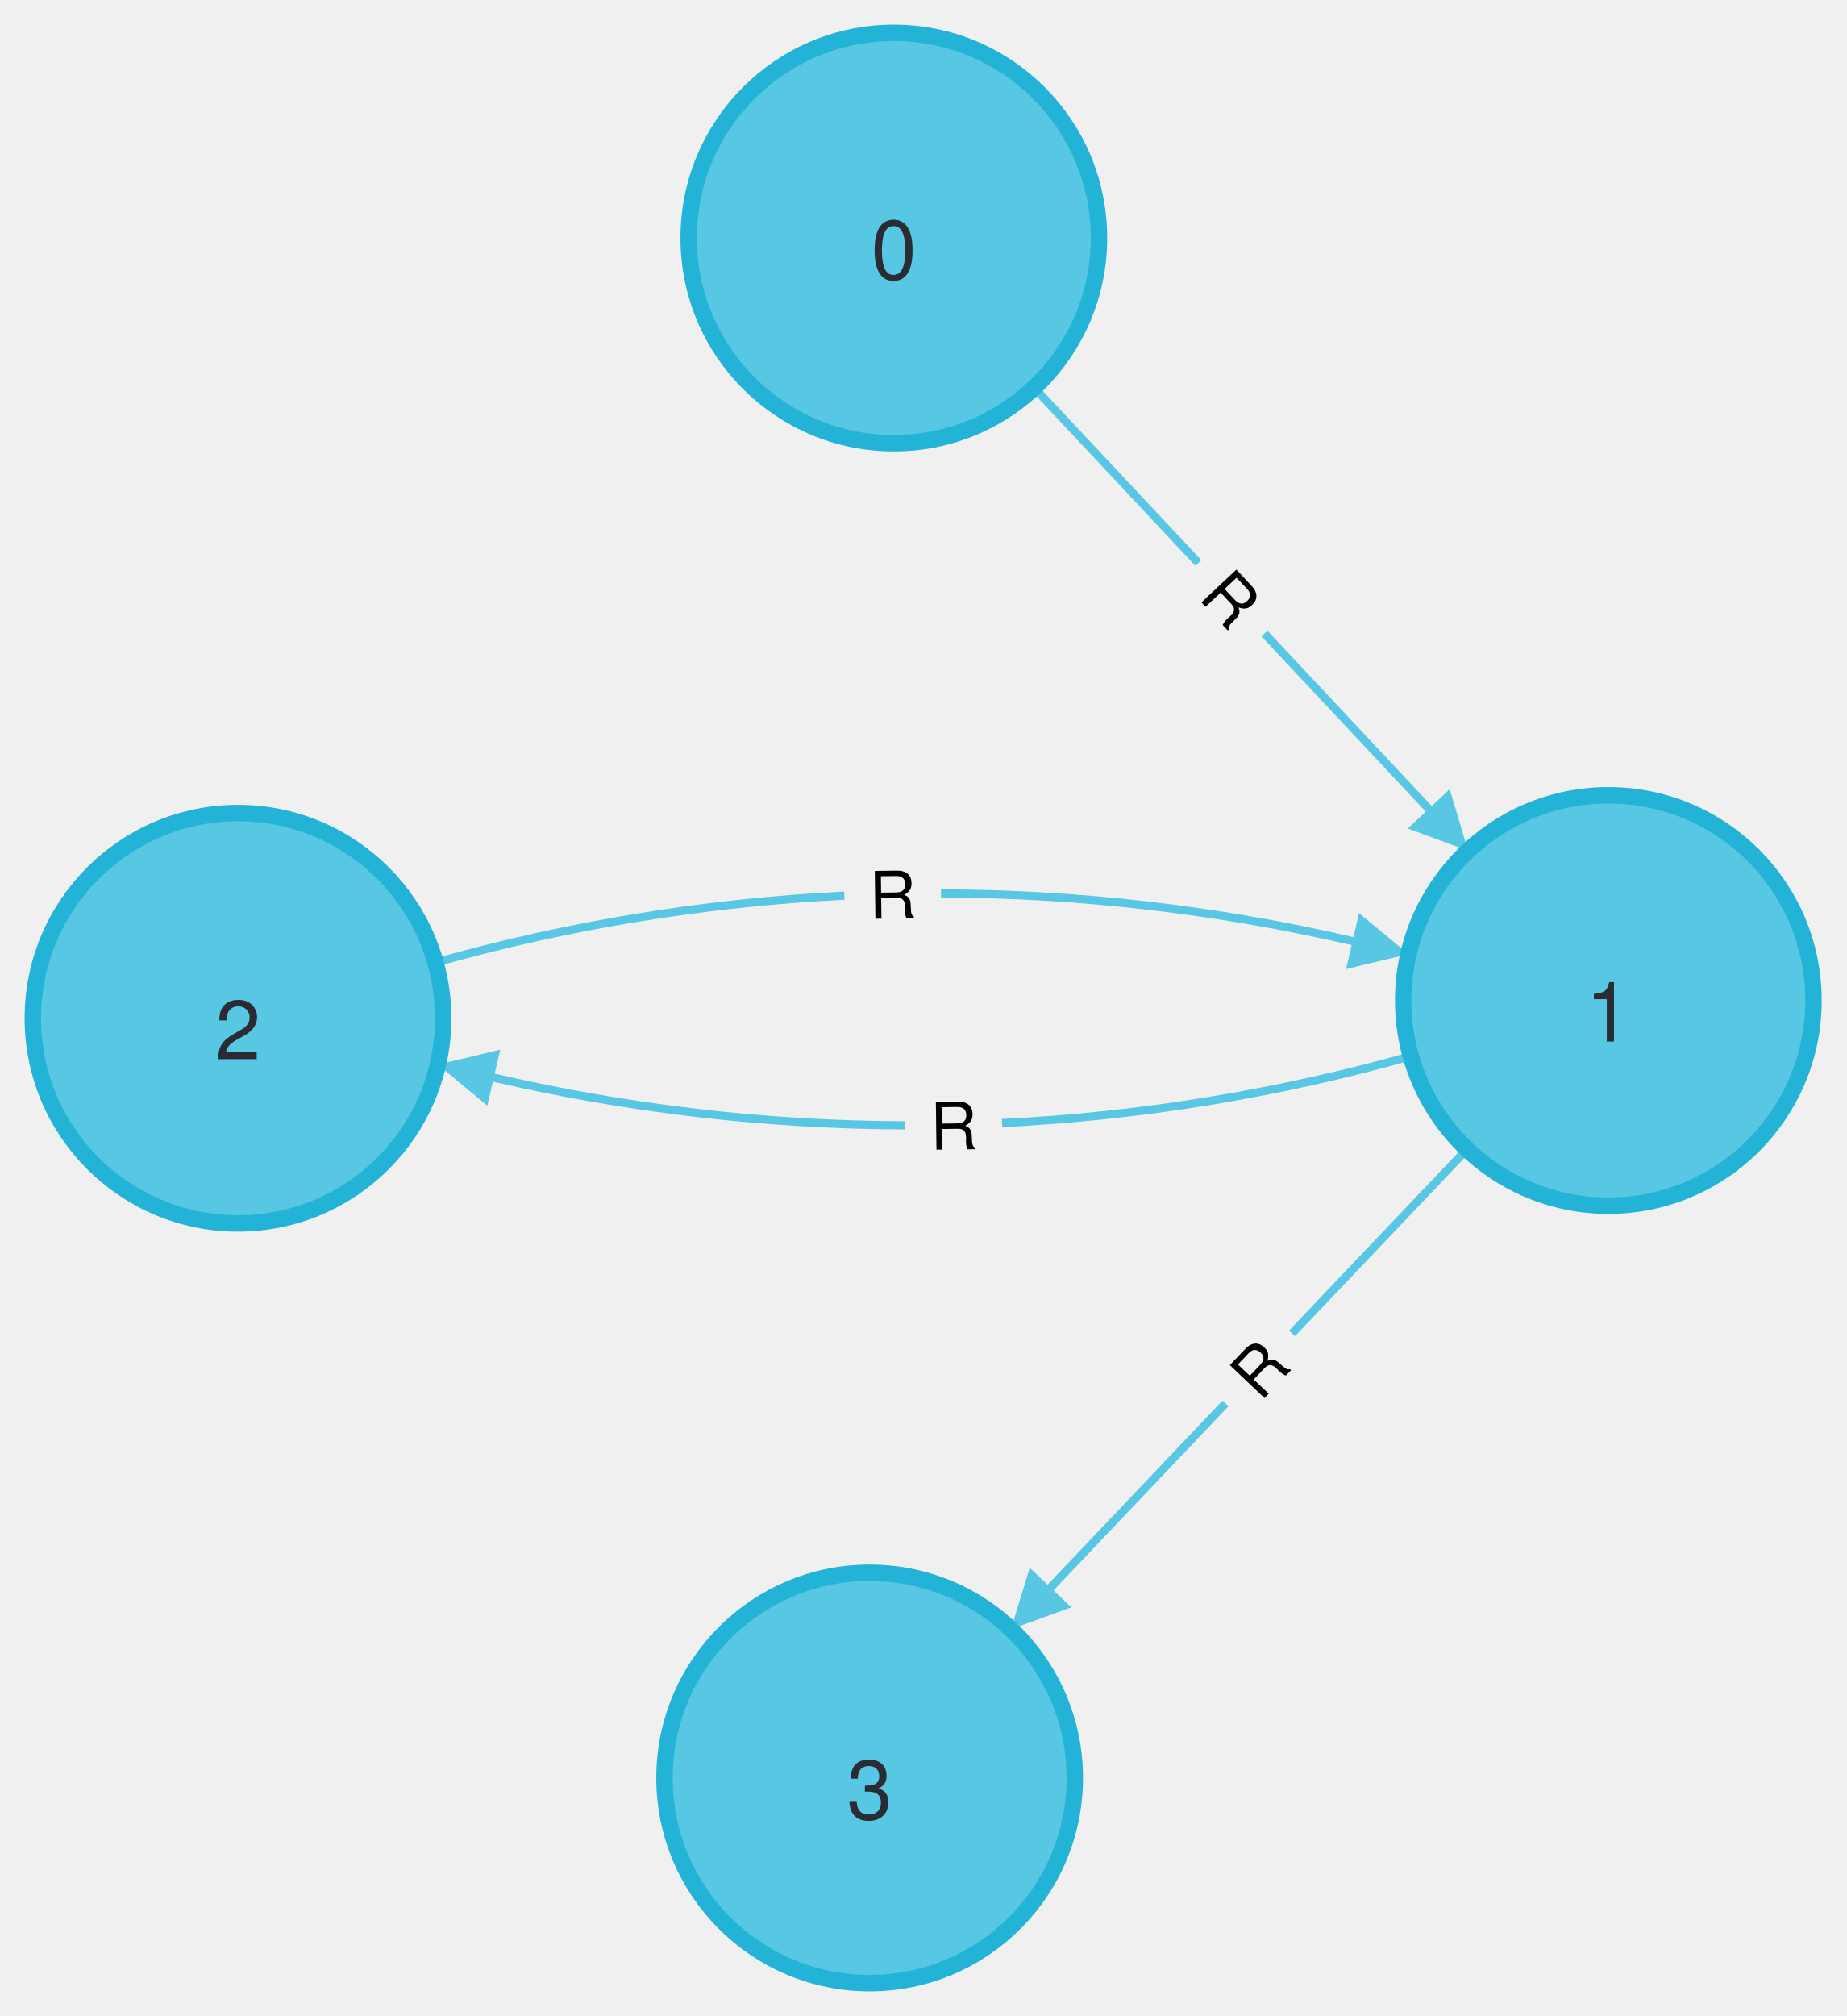
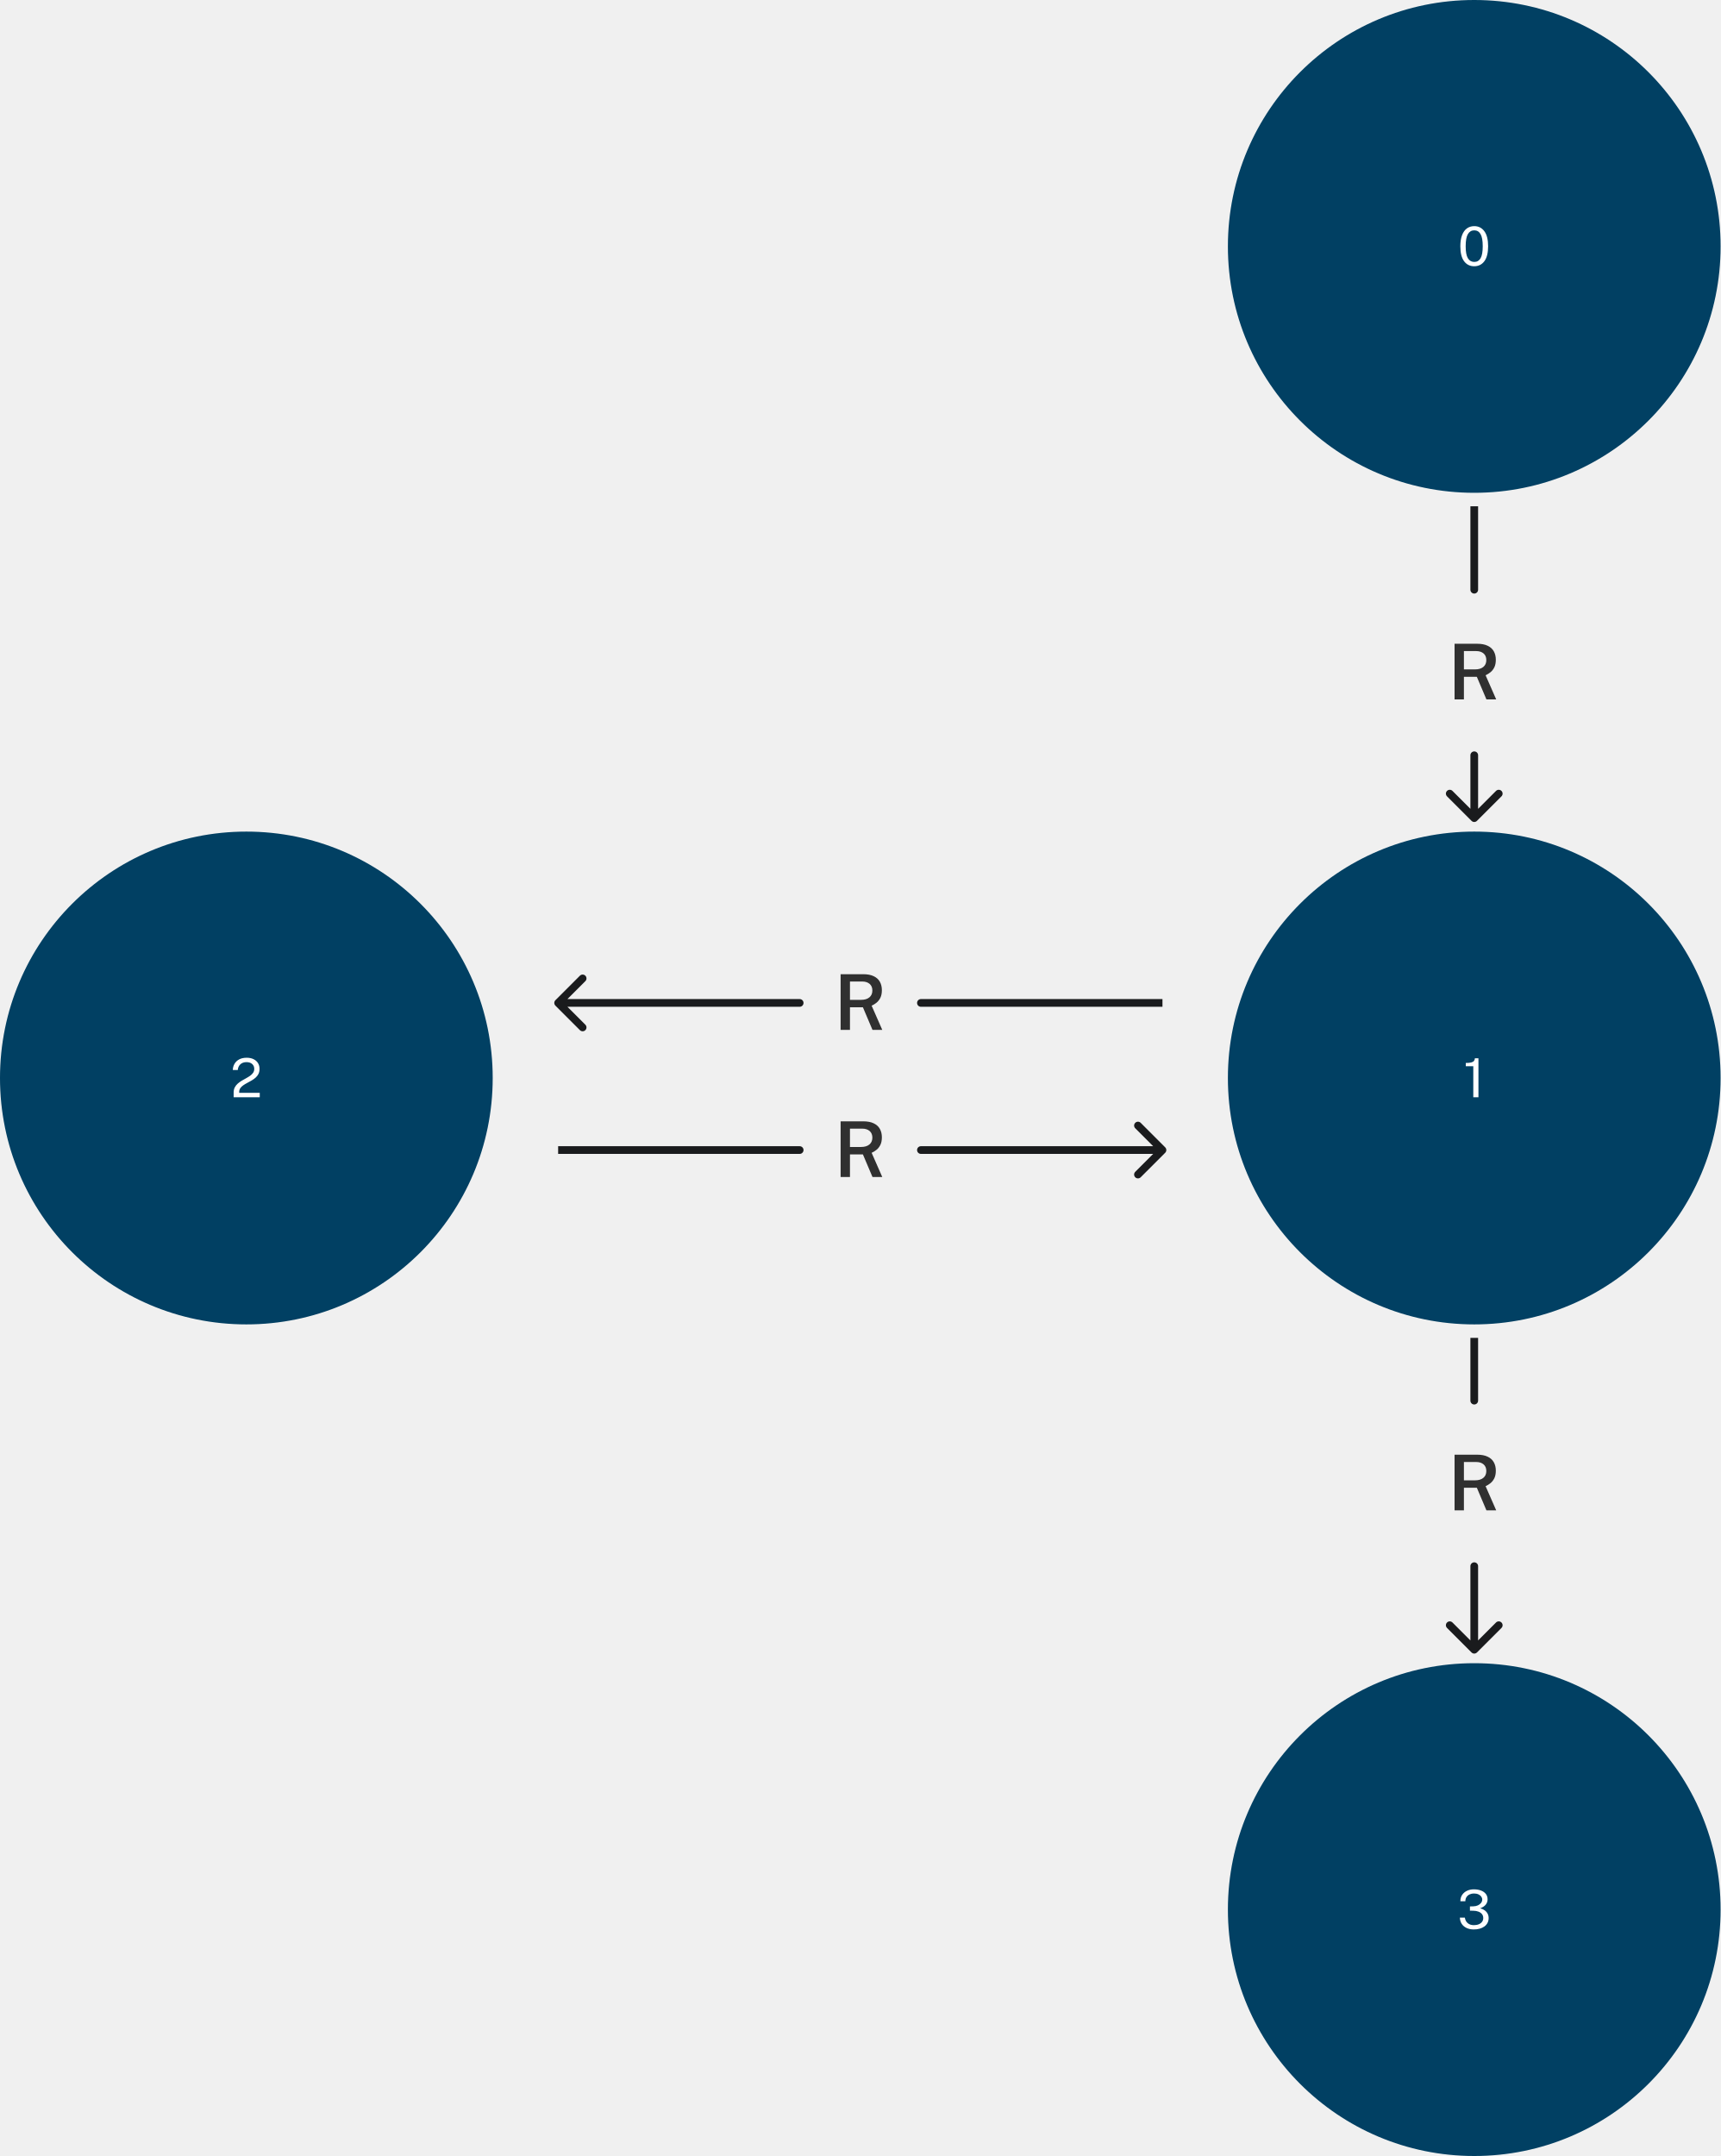
- <svg xmlns="http://www.w3.org/2000/svg" width="224.99" height="245.605" viewBox="-81.967 -98.91 224.99 245.605">
-   <g class="layer relationships">
-     <g class="relationship" transform="translate(26.9537 -69.90972) rotate(406.8516)">
-       <path class="b-outline" fill="#57C7E3" stroke="none" d="M 25 0.5 L 54.268 0.5 L 54.268 -0.5 L 25 -0.5 Z M 66.046 0.5 L 95.314 0.5 L 95.314 3.5 L 102.314 0 L 95.314 -3.5 L 95.314 -0.5 L 66.046 -0.5 Z" />
-       <text text-anchor="middle" pointer-events="none" font-size="8px" fill="#000000" x="60.157" y="3" font-family="Helvetica Neue, Helvetica, Arial, sans-serif">R</text>
-     </g>
-     <g class="relationship" transform="translate(114.0228 22.97687) rotate(539.2573)">
-       <path class="b-outline" fill="#57C7E3" stroke="none" d="M 24.019,-6.953 L 24.278,-5.988 A 224.21 224.21 0 0 1 74.096,-13.477 L 74.059,-14.476 A 225.21 225.21 0 0 0 24.019,-6.953 Z M 85.861,-14.599 L 85.845,-13.599 A 224.21 224.21 0 0 1 135.809,-7.15 L 135.093,-4.237 L 142.726,-5.966 L 136.764,-11.035 L 136.048,-8.121 A 225.21 225.21 0 0 0 85.861,-14.599" />
-       <text text-anchor="middle" pointer-events="none" font-size="8px" fill="#000000" x="79.965" y="-11.115" transform="rotate(180 79.96464 -14.11508)" font-family="Helvetica Neue, Helvetica, Arial, sans-serif">R</text>
-     </g>
-     <g class="relationship" transform="translate(-52.96719 25.14161) rotate(359.2573)">
-       <path class="b-outline" fill="#57C7E3" stroke="none" d="M 24.019,-6.953 L 24.278,-5.988 A 224.21 224.21 0 0 1 74.096,-13.477 L 74.059,-14.476 A 225.21 225.21 0 0 0 24.019,-6.953 Z M 85.861,-14.599 L 85.845,-13.599 A 224.21 224.21 0 0 1 135.809,-7.15 L 135.093,-4.237 L 142.726,-5.966 L 136.764,-11.035 L 136.048,-8.121 A 225.21 225.21 0 0 0 85.861,-14.599" />
-       <text text-anchor="middle" pointer-events="none" font-size="8px" fill="#000000" x="79.965" y="-11.115" font-family="Helvetica Neue, Helvetica, Arial, sans-serif">R</text>
-     </g>
-     <g class="relationship" transform="translate(114.0228 22.97687) rotate(493.5423)">
-       <path class="b-outline" fill="#57C7E3" stroke="none" d="M 25 0.5 L 55.946 0.5 L 55.946 -0.5 L 25 -0.5 Z M 67.724 0.5 L 98.67 0.5 L 98.67 3.5 L 105.67 0 L 98.67 -3.5 L 98.67 -0.5 L 67.724 -0.5 Z" />
-       <text text-anchor="middle" pointer-events="none" font-size="8px" fill="#000000" x="61.835" y="3" transform="rotate(180 61.83484 0)" font-family="Helvetica Neue, Helvetica, Arial, sans-serif">R</text>
-     </g>
-   </g>
-   <g class="layer nodes">
-     <g class="node" aria-label="graph-node0" transform="translate(26.9537,-69.90972)">
-       <circle class="b-outline" cx="0" cy="0" r="25" fill="#57C7E3" stroke="#23b3d7" stroke-width="2px" />
-       <text class="caption" text-anchor="middle" pointer-events="none" x="0" y="5" font-size="10px" fill="#2A2C34" font-family="Helvetica Neue, Helvetica, Arial, sans-serif"> 0</text>
-     </g>
-     <g class="node" aria-label="graph-node1" transform="translate(114.0228,22.97687)">
-       <circle class="b-outline" cx="0" cy="0" r="25" fill="#57C7E3" stroke="#23b3d7" stroke-width="2px" />
-       <text class="caption" text-anchor="middle" pointer-events="none" x="0" y="5" font-size="10px" fill="#2A2C34" font-family="Helvetica Neue, Helvetica, Arial, sans-serif"> 1</text>
-     </g>
-     <g class="node" aria-label="graph-node2" transform="translate(-52.96719,25.14161)">
-       <circle class="b-outline" cx="0" cy="0" r="25" fill="#57C7E3" stroke="#23b3d7" stroke-width="2px" />
-       <text class="caption" text-anchor="middle" pointer-events="none" x="0" y="5" font-size="10px" fill="#2A2C34" font-family="Helvetica Neue, Helvetica, Arial, sans-serif"> 2</text>
-     </g>
-     <g class="node" aria-label="graph-node3" transform="translate(24.00566,117.6948)">
-       <circle class="b-outline" cx="0" cy="0" r="25" fill="#57C7E3" stroke="#23b3d7" stroke-width="2px" />
-       <text class="caption" text-anchor="middle" pointer-events="none" x="0" y="5" font-size="10px" fill="#2A2C34" font-family="Helvetica Neue, Helvetica, Arial, sans-serif"> 3</text>
-     </g>
-   </g>
+ <svg xmlns="http://www.w3.org/2000/svg" width="447" height="560" viewBox="0 0 447 560" fill="none">
+   <path d="M319 64C319 28.654 347.654 0 383 0C418.346 0 447 28.654 447 64C447 99.346 418.346 128 383 128C347.654 128 319 99.346 319 64Z" fill="#014063" />
+   <path d="M382.991 69.154C381.885 69.154 381.008 68.72 380.359 67.852C379.71 66.979 379.386 65.689 379.386 63.981C379.386 62.828 379.535 61.862 379.834 61.083C380.133 60.304 380.553 59.718 381.094 59.326C381.635 58.934 382.272 58.738 383.005 58.738C384.102 58.738 384.974 59.179 385.623 60.061C386.276 60.938 386.603 62.238 386.603 63.96C386.603 65.673 386.279 66.968 385.63 67.845C384.981 68.718 384.102 69.154 382.991 69.154ZM383.005 68.034C383.728 68.034 384.274 67.717 384.643 67.082C385.016 66.443 385.203 65.404 385.203 63.967C385.203 62.502 385.014 61.447 384.636 60.803C384.263 60.154 383.717 59.83 382.998 59.83C382.284 59.83 381.733 60.157 381.346 60.81C380.963 61.459 380.772 62.511 380.772 63.967C380.772 65.4 380.963 66.436 381.346 67.075C381.729 67.714 382.282 68.034 383.005 68.034Z" fill="white" />
+   <path d="M319 280C319 244.654 347.654 216 383 216C418.346 216 447 244.654 447 280C447 315.346 418.346 344 383 344C347.654 344 319 315.346 319 280Z" fill="#014063" />
+   <path d="M382.753 285V276.943H380.8V276.096C381.407 276.096 381.878 276.052 382.214 275.963C382.55 275.874 382.788 275.739 382.928 275.557C383.073 275.375 383.152 275.149 383.166 274.878H384.09V285H382.753Z" fill="white" />
+   <path d="M319 496C319 460.654 347.654 432 383 432C418.346 432 447 460.654 447 496C447 531.346 418.346 560 383 560C347.654 560 319 531.346 319 496Z" fill="#014063" />
+   <path d="M382.84 501.154C382.144 501.149 381.531 501.021 380.999 500.769C380.471 500.517 380.056 500.165 379.753 499.712C379.449 499.255 379.286 498.713 379.263 498.088H380.558C380.656 498.718 380.912 499.201 381.328 499.537C381.743 499.873 382.263 500.041 382.889 500.041C383.383 500.041 383.815 499.964 384.184 499.81C384.552 499.651 384.837 499.434 385.038 499.159C385.238 498.884 385.339 498.562 385.339 498.193C385.339 497.787 385.227 497.444 385.003 497.164C384.779 496.884 384.473 496.672 384.086 496.527C383.698 496.378 383.267 496.301 382.791 496.296L381.881 496.275V495.176L382.749 495.155C383.192 495.146 383.589 495.062 383.939 494.903C384.289 494.74 384.564 494.527 384.765 494.266C384.97 494 385.073 493.708 385.073 493.391C385.073 493.111 384.986 492.852 384.814 492.614C384.641 492.371 384.391 492.178 384.065 492.033C383.743 491.888 383.351 491.816 382.889 491.816C382.525 491.816 382.177 491.888 381.846 492.033C381.514 492.173 381.241 492.39 381.027 492.684C380.812 492.978 380.698 493.358 380.684 493.825H379.396C379.396 493.172 379.554 492.616 379.872 492.159C380.189 491.697 380.611 491.345 381.139 491.102C381.671 490.859 382.256 490.738 382.896 490.738C383.596 490.738 384.214 490.841 384.751 491.046C385.287 491.247 385.707 491.541 386.011 491.928C386.314 492.315 386.466 492.789 386.466 493.349C386.466 493.848 386.307 494.301 385.99 494.707C385.672 495.108 385.187 495.423 384.534 495.652C384.977 495.773 385.364 495.951 385.696 496.184C386.027 496.417 386.284 496.704 386.466 497.045C386.648 497.381 386.739 497.768 386.739 498.207C386.739 498.669 386.641 499.084 386.445 499.453C386.253 499.817 385.983 500.127 385.633 500.384C385.283 500.636 384.87 500.83 384.394 500.965C383.918 501.096 383.4 501.159 382.84 501.154Z" fill="white" />
+   <path d="M382.293 429.207C382.683 429.598 383.317 429.598 383.707 429.207L390.071 422.843C390.462 422.453 390.462 421.819 390.071 421.429C389.681 421.038 389.047 421.038 388.657 421.429L383 427.086L377.343 421.429C376.953 421.038 376.319 421.038 375.929 421.429C375.538 421.819 375.538 422.453 375.929 422.843L382.293 429.207ZM384 406.801C384 406.249 383.552 405.801 383 405.801C382.448 405.801 382 406.249 382 406.801L383 406.801L384 406.801ZM382 363.801C382 364.354 382.448 364.801 383 364.801C383.552 364.801 384 364.354 384 363.801L383 363.801L382 363.801ZM383 428.5L384 428.5L384 406.801L383 406.801L382 406.801L382 428.5L383 428.5ZM383 363.801L384 363.801L384 347.5L383 347.5L382 347.5L382 363.801L383 363.801Z" fill="#1A1B1D" />
+   <path d="M377.885 392.301L377.885 377.841L383.755 377.841C384.861 377.841 385.771 378.015 386.485 378.361C387.205 378.701 387.738 379.185 388.085 379.811C388.431 380.431 388.605 381.158 388.605 381.991C388.605 382.765 388.478 383.415 388.225 383.941C387.971 384.461 387.641 384.888 387.235 385.221C386.835 385.548 386.405 385.815 385.945 386.021L388.705 392.301L386.165 392.301L383.675 386.431L380.315 386.431L380.315 392.301L377.885 392.301ZM380.315 384.501L383.205 384.501C384.125 384.501 384.841 384.288 385.355 383.861C385.875 383.435 386.135 382.841 386.135 382.081C386.135 381.335 385.895 380.758 385.415 380.351C384.935 379.945 384.301 379.741 383.515 379.741L380.315 379.741L380.315 384.501Z" fill="black" fill-opacity="0.8" />
+   <path d="M382 153.171C382 153.723 382.448 154.171 383 154.171C383.552 154.171 384 153.723 384 153.171L383 153.171L382 153.171ZM384 196.171C384 195.619 383.552 195.171 383 195.171C382.448 195.171 382 195.619 382 196.171L383 196.171L384 196.171ZM382.293 213.207C382.683 213.598 383.317 213.598 383.707 213.207L390.071 206.843C390.462 206.453 390.462 205.819 390.071 205.429C389.681 205.038 389.047 205.038 388.657 205.429L383 211.086L377.343 205.429C376.953 205.038 376.319 205.038 375.929 205.429C375.538 205.819 375.538 206.453 375.929 206.843L382.293 213.207ZM383 131.5L382 131.5L382 153.171L383 153.171L384 153.171L384 131.5L383 131.5ZM383 196.171L382 196.171L382 212.5L383 212.5L384 212.5L384 196.171L383 196.171Z" fill="#1A1B1D" />
+   <path d="M377.885 181.671L377.885 167.211L383.755 167.211C384.861 167.211 385.771 167.384 386.485 167.731C387.205 168.071 387.738 168.554 388.085 169.181C388.431 169.801 388.605 170.528 388.605 171.361C388.605 172.134 388.478 172.784 388.225 173.311C387.971 173.831 387.641 174.258 387.235 174.591C386.835 174.918 386.405 175.184 385.945 175.391L388.705 181.671L386.165 181.671L383.675 175.801L380.315 175.801L380.315 181.671L377.885 181.671ZM380.315 173.871L383.205 173.871C384.125 173.871 384.841 173.658 385.355 173.231C385.875 172.804 386.135 172.211 386.135 171.451C386.135 170.704 385.895 170.128 385.415 169.721C384.935 169.314 384.301 169.111 383.515 169.111L380.315 169.111L380.315 173.871Z" fill="black" fill-opacity="0.8" />
+   <path d="M0 280C0 244.654 28.654 216 64 216C99.346 216 128 244.654 128 280C128 315.346 99.346 344 64 344C28.654 344 0 315.346 0 280Z" fill="#014063" />
+   <path d="M60.698 285V284.209V283.796C60.698 283.278 60.794 282.83 60.985 282.452C61.181 282.074 61.438 281.745 61.755 281.465C62.077 281.18 62.427 280.926 62.805 280.702C63.188 280.478 63.568 280.263 63.946 280.058C64.329 279.848 64.679 279.631 64.996 279.407C65.313 279.178 65.568 278.922 65.759 278.637C65.955 278.348 66.053 278.007 66.053 277.615C66.053 277.102 65.871 276.684 65.507 276.362C65.148 276.04 64.66 275.879 64.044 275.879C63.381 275.879 62.849 276.066 62.448 276.439C62.047 276.812 61.82 277.309 61.769 277.93H60.481C60.495 277.347 60.64 276.815 60.915 276.334C61.19 275.849 61.594 275.461 62.126 275.172C62.658 274.883 63.314 274.738 64.093 274.738C64.77 274.738 65.358 274.859 65.857 275.102C66.356 275.34 66.741 275.676 67.012 276.11C67.287 276.539 67.425 277.041 67.425 277.615C67.425 278.138 67.329 278.586 67.138 278.959C66.947 279.332 66.692 279.657 66.375 279.932C66.062 280.203 65.719 280.445 65.346 280.66C64.973 280.875 64.597 281.082 64.219 281.283C63.841 281.479 63.496 281.687 63.183 281.906C62.87 282.121 62.618 282.368 62.427 282.648C62.236 282.928 62.14 283.262 62.14 283.649V283.852H67.481V285H60.698Z" fill="white" />
+   <path d="M302.707 299.421C303.098 299.03 303.098 298.397 302.707 298.007L296.343 291.643C295.953 291.252 295.319 291.252 294.929 291.643C294.538 292.033 294.538 292.666 294.929 293.057L300.586 298.714L294.929 304.371C294.538 304.761 294.538 305.394 294.929 305.785C295.319 306.175 295.953 306.175 296.343 305.785L302.707 299.421ZM239.25 297.714C238.698 297.714 238.25 298.162 238.25 298.714C238.25 299.266 238.698 299.714 239.25 299.714L239.25 298.714L239.25 297.714ZM207.75 299.714C208.302 299.714 208.75 299.266 208.75 298.714C208.75 298.162 208.302 297.714 207.75 297.714L207.75 298.714L207.75 299.714ZM302 298.714L302 297.714L239.25 297.714L239.25 298.714L239.25 299.714L302 299.714L302 298.714ZM207.75 298.714L207.75 297.714L145 297.714L145 298.714L145 299.714L207.75 299.714L207.75 298.714Z" fill="#1A1B1D" />
+   <path d="M218.385 305.714L218.385 291.254L224.255 291.254C225.361 291.254 226.271 291.427 226.985 291.774C227.705 292.114 228.238 292.597 228.585 293.224C228.931 293.844 229.105 294.571 229.105 295.404C229.105 296.177 228.978 296.827 228.725 297.354C228.471 297.874 228.141 298.301 227.735 298.634C227.335 298.961 226.905 299.227 226.445 299.434L229.205 305.714L226.665 305.714L224.175 299.844L220.815 299.844L220.815 305.714L218.385 305.714ZM220.815 297.914L223.705 297.914C224.625 297.914 225.341 297.701 225.855 297.274C226.375 296.847 226.635 296.254 226.635 295.494C226.635 294.747 226.395 294.171 225.915 293.764C225.435 293.357 224.801 293.154 224.015 293.154L220.815 293.154L220.815 297.914Z" fill="black" fill-opacity="0.8" />
+   <path d="M239.25 259.5C238.698 259.5 238.25 259.948 238.25 260.5C238.25 261.052 238.698 261.5 239.25 261.5L239.25 260.5L239.25 259.5ZM207.75 261.5C208.302 261.5 208.75 261.052 208.75 260.5C208.75 259.948 208.302 259.5 207.75 259.5L207.75 260.5L207.75 261.5ZM144.293 259.793C143.902 260.183 143.902 260.817 144.293 261.207L150.657 267.571C151.047 267.962 151.681 267.962 152.071 267.571C152.462 267.181 152.462 266.547 152.071 266.157L146.414 260.5L152.071 254.843C152.462 254.453 152.462 253.819 152.071 253.429C151.681 253.038 151.047 253.038 150.657 253.429L144.293 259.793ZM302 260.5L302 259.5L239.25 259.5L239.25 260.5L239.25 261.5L302 261.5L302 260.5ZM207.75 260.5L207.75 259.5L145 259.5L145 260.5L145 261.5L207.75 261.5L207.75 260.5Z" fill="#1A1B1D" />
+   <path d="M218.385 267.5L218.385 253.04L224.255 253.04C225.361 253.04 226.271 253.213 226.985 253.56C227.705 253.9 228.238 254.383 228.585 255.01C228.931 255.63 229.105 256.357 229.105 257.19C229.105 257.963 228.978 258.613 228.725 259.14C228.471 259.66 228.141 260.087 227.735 260.42C227.335 260.747 226.905 261.013 226.445 261.22L229.205 267.5L226.665 267.5L224.175 261.63L220.815 261.63L220.815 267.5L218.385 267.5ZM220.815 259.7L223.705 259.7C224.625 259.7 225.341 259.487 225.855 259.06C226.375 258.633 226.635 258.04 226.635 257.28C226.635 256.533 226.395 255.957 225.915 255.55C225.435 255.143 224.801 254.94 224.015 254.94L220.815 254.94L220.815 259.7Z" fill="black" fill-opacity="0.8" />
</svg>
